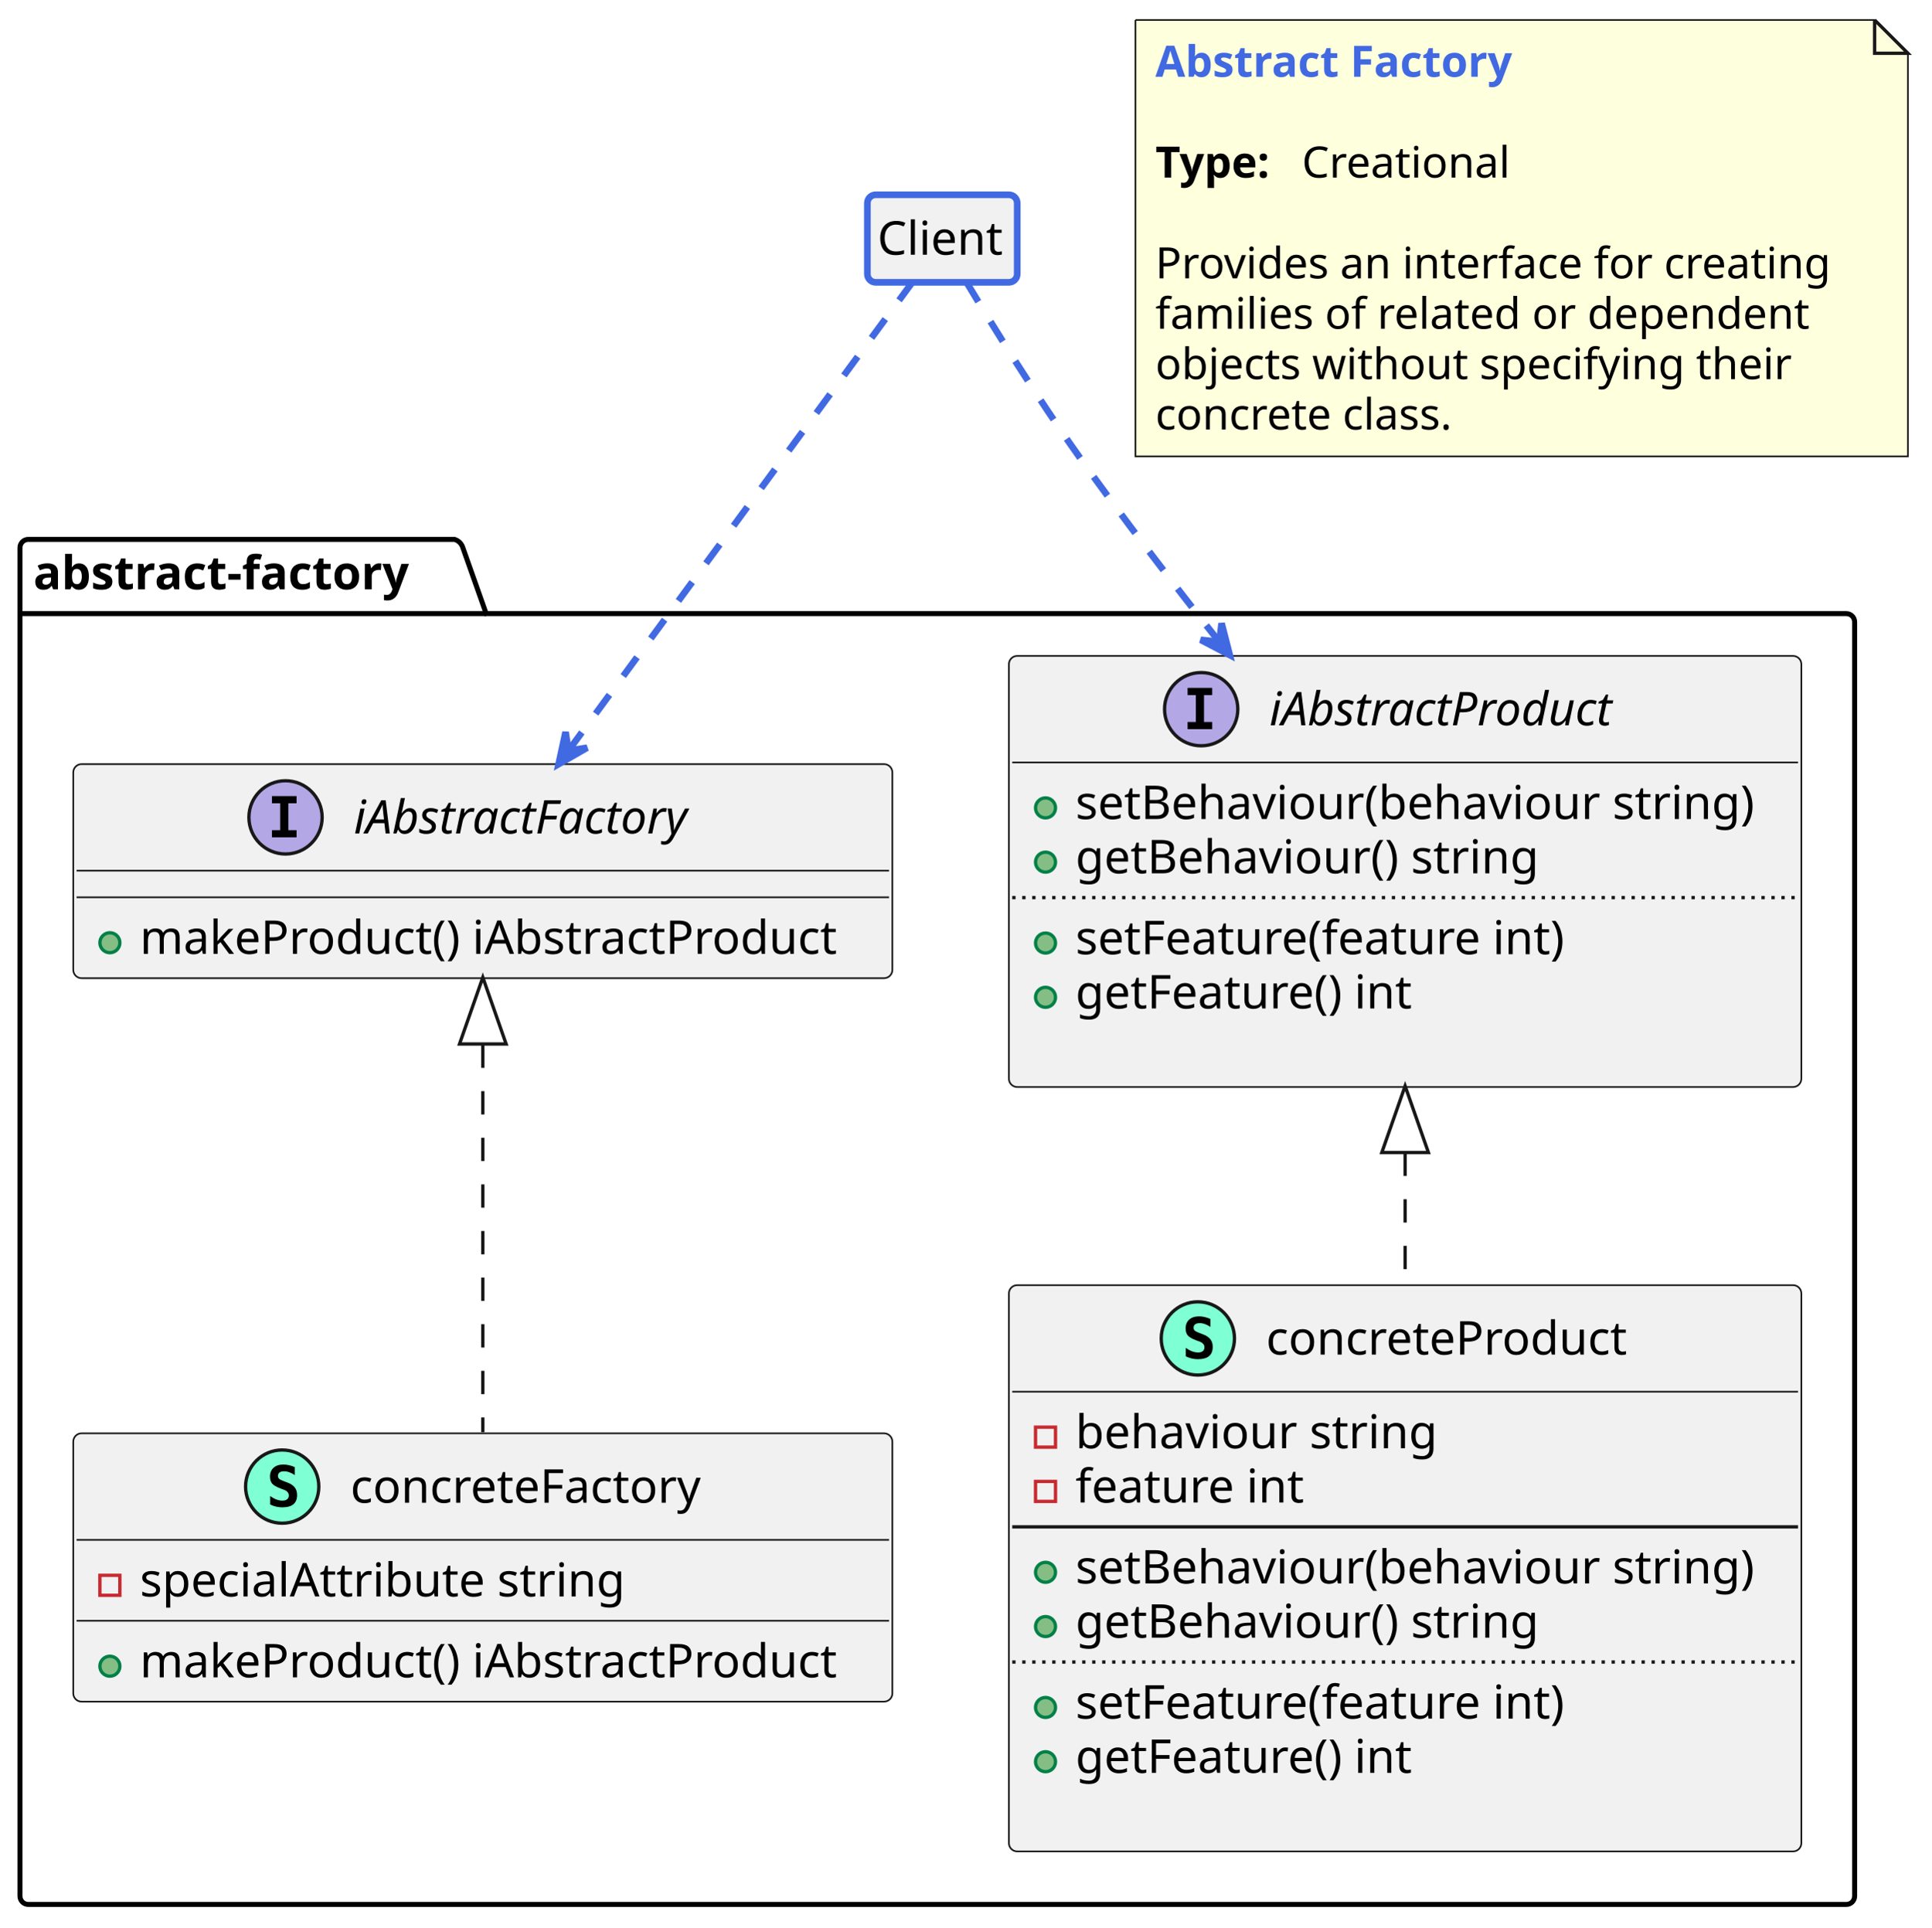
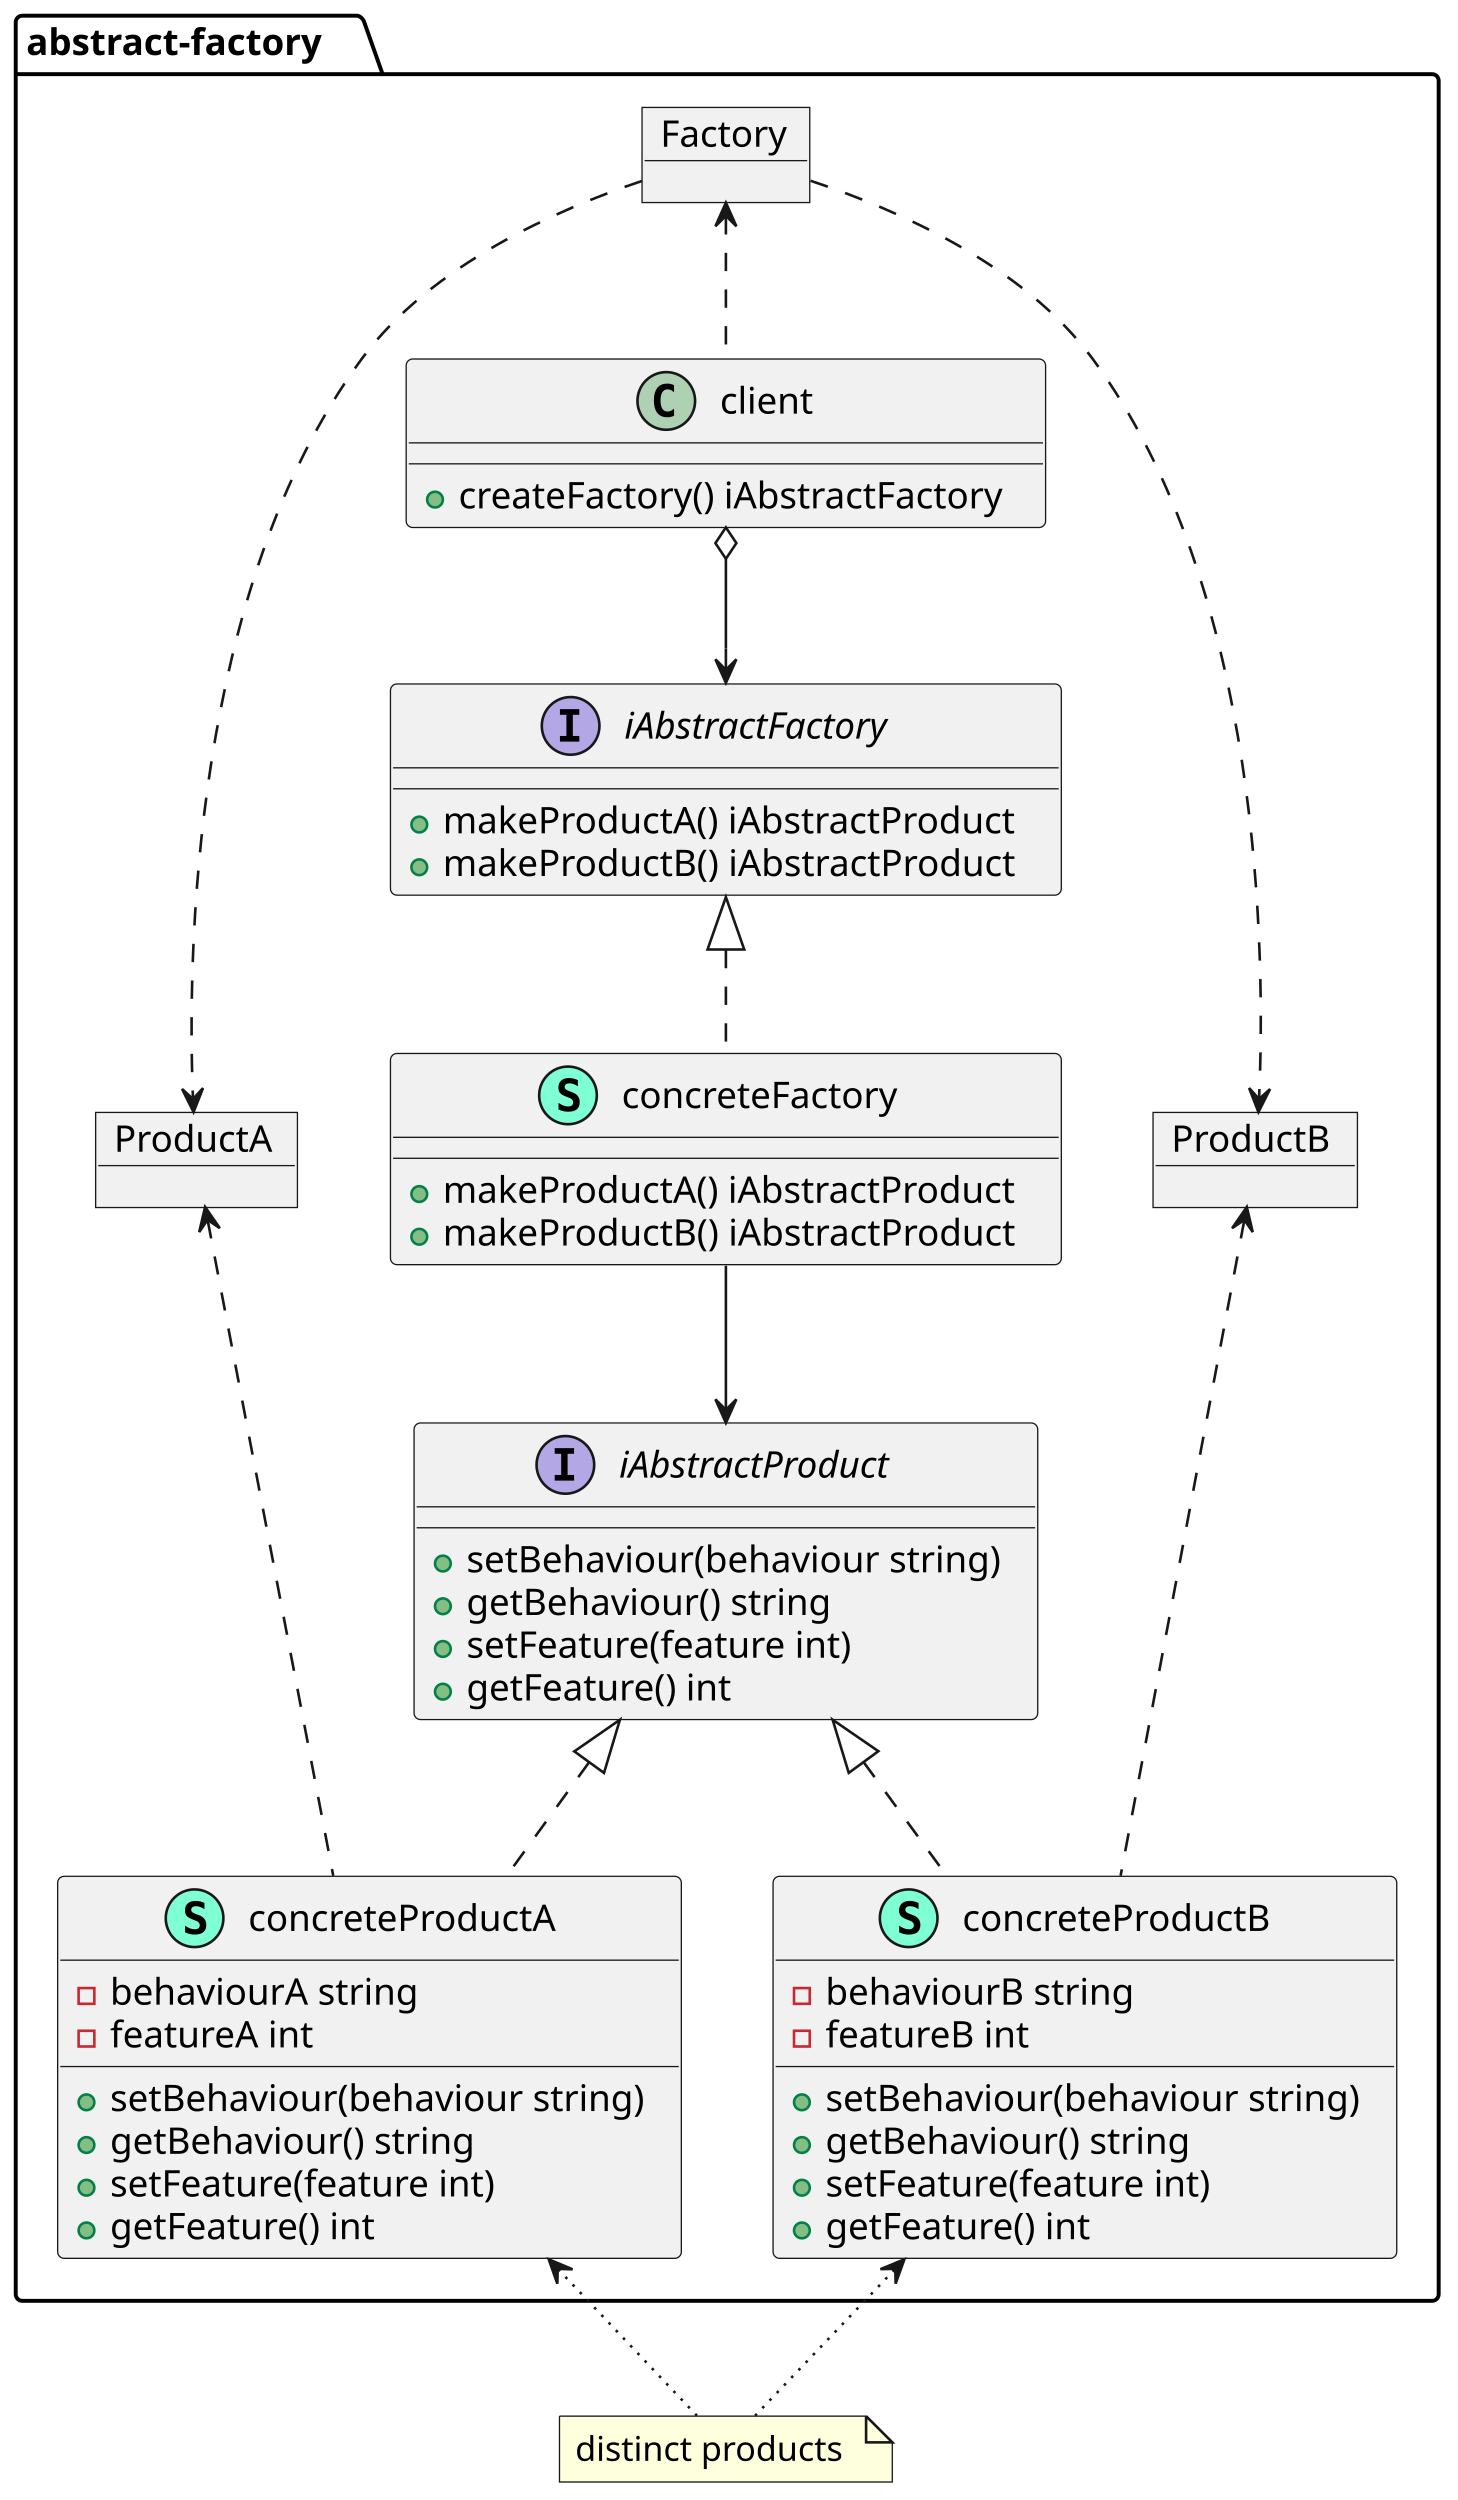
- <svg xmlns="http://www.w3.org/2000/svg" contentStyleType="text/css" height="579px" preserveAspectRatio="none" style="width:580px;height:579px;background:#FFFFFF;" version="1.1" viewBox="0 0 580 579" width="580px" zoomAndPan="magnify">
+ <svg xmlns="http://www.w3.org/2000/svg" contentStyleType="text/css" height="954px" preserveAspectRatio="none" style="width:556px;height:954px;background:#FFFFFF;" version="1.1" viewBox="0 0 556 954" width="556px" zoomAndPan="magnify">
  <defs />
  <g>
    <g id="cluster_abstract-factory">
-       <path d="M8.5,162 L136.5,162 A3.75,3.75 0 0 1 139,164.5 L146,184.297 L554.5,184.297 A2.5,2.5 0 0 1 557,186.797 L557,569.5 A2.5,2.5 0 0 1 554.5,572 L8.5,572 A2.5,2.5 0 0 1 6,569.5 L6,164.5 A2.5,2.5 0 0 1 8.5,162 " fill="none" style="stroke:#000000;stroke-width:1.5;" />
-       <line style="stroke:#000000;stroke-width:1.5;" x1="6" x2="146" y1="184.297" y2="184.297" />
-       <text fill="#000000" font-family="sans-serif" font-size="14" font-weight="bold" lengthAdjust="spacing" textLength="127" x="10" y="176.995">abstract-factory</text>
+       <path d="M8.5,6 L136.5,6 A3.75,3.75 0 0 1 139,8.5 L146,28.297 L546.5,28.297 A2.5,2.5 0 0 1 549,30.797 L549,875.5 A2.5,2.5 0 0 1 546.5,878 L8.5,878 A2.5,2.5 0 0 1 6,875.5 L6,8.5 A2.5,2.5 0 0 1 8.5,6 " fill="none" style="stroke:#000000;stroke-width:1.5;" />
+       <line style="stroke:#000000;stroke-width:1.5;" x1="6" x2="146" y1="28.297" y2="28.297" />
+       <text fill="#000000" font-family="sans-serif" font-size="14" font-weight="bold" lengthAdjust="spacing" textLength="127" x="10" y="20.995">abstract-factory</text>
+     </g>
+     <g id="elem_abstract-factory.concreteProductA">
+       <rect codeLine="5" fill="#F1F1F1" height="145.781" id="abstract-factory.concreteProductA" rx="2.5" ry="2.5" style="stroke:#181818;stroke-width:0.5;" width="238" x="22" y="716" />
+       <ellipse cx="74.25" cy="732" fill="#7FFFD4" rx="11" ry="11" style="stroke:#181818;stroke-width:1.0;" />
+       <path d="M73.734,732.562 Q71.875,731.859 71.219,731.094 Q70.578,730.312 70.578,729 Q70.578,727.312 71.656,726.344 Q72.734,725.375 74.609,725.375 Q75.469,725.375 76.312,725.578 Q77.172,725.766 78.016,726.156 L78.016,728.547 Q77.234,727.984 76.406,727.703 Q75.594,727.406 74.797,727.406 Q73.922,727.406 73.438,727.766 Q72.969,728.125 72.969,728.781 Q72.969,729.297 73.312,729.641 Q73.656,729.969 74.75,730.375 L75.812,730.781 Q77.297,731.328 78,732.234 Q78.719,733.141 78.719,734.516 Q78.719,736.391 77.609,737.312 Q76.5,738.234 74.25,738.234 Q73.328,738.234 72.406,738.016 Q71.484,737.797 70.625,737.375 L70.625,734.844 Q71.594,735.531 72.516,735.875 Q73.438,736.219 74.328,736.219 Q75.234,736.219 75.734,735.812 Q76.234,735.391 76.234,734.656 Q76.234,734.094 75.891,733.688 Q75.562,733.266 74.938,733.016 L73.734,732.562 Z " fill="#000000" />
+       <text fill="#000000" font-family="sans-serif" font-size="14" lengthAdjust="spacing" textLength="125" x="94.75" y="736.847">concreteProductA</text>
+       <line style="stroke:#181818;stroke-width:0.5;" x1="23" x2="259" y1="748" y2="748" />
+       <rect fill="none" height="6" style="stroke:#C82930;stroke-width:1.0;" width="6" x="30" y="758.648" />
+       <text fill="#000000" font-family="sans-serif" font-size="14" lengthAdjust="spacing" textLength="120" x="42" y="764.995">behaviourA string</text>
+       <rect fill="none" height="6" style="stroke:#C82930;stroke-width:1.0;" width="6" x="30" y="774.945" />
+       <text fill="#000000" font-family="sans-serif" font-size="14" lengthAdjust="spacing" textLength="79" x="42" y="781.292">featureA int</text>
+       <line style="stroke:#181818;stroke-width:0.5;" x1="23" x2="259" y1="788.594" y2="788.594" />
+       <ellipse cx="33" cy="802.242" fill="#84BE84" rx="3" ry="3" style="stroke:#038048;stroke-width:1.0;" />
+       <text fill="#000000" font-family="sans-serif" font-size="14" lengthAdjust="spacing" textLength="212" x="42" y="805.589">setBehaviour(behaviour string)</text>
+       <ellipse cx="33" cy="818.539" fill="#84BE84" rx="3" ry="3" style="stroke:#038048;stroke-width:1.0;" />
+       <text fill="#000000" font-family="sans-serif" font-size="14" lengthAdjust="spacing" textLength="145" x="42" y="821.886">getBehaviour() string</text>
+       <ellipse cx="33" cy="834.836" fill="#84BE84" rx="3" ry="3" style="stroke:#038048;stroke-width:1.0;" />
+       <text fill="#000000" font-family="sans-serif" font-size="14" lengthAdjust="spacing" textLength="155" x="42" y="838.183">setFeature(feature int)</text>
+       <ellipse cx="33" cy="851.133" fill="#84BE84" rx="3" ry="3" style="stroke:#038048;stroke-width:1.0;" />
+       <text fill="#000000" font-family="sans-serif" font-size="14" lengthAdjust="spacing" textLength="107" x="42" y="854.48">getFeature() int</text>
+     </g>
+     <g id="elem_abstract-factory.concreteProductB">
+       <rect codeLine="16" fill="#F1F1F1" height="145.781" id="abstract-factory.concreteProductB" rx="2.5" ry="2.5" style="stroke:#181818;stroke-width:0.5;" width="238" x="295" y="716" />
+       <ellipse cx="346.75" cy="732" fill="#7FFFD4" rx="11" ry="11" style="stroke:#181818;stroke-width:1.0;" />
+       <path d="M346.234,732.562 Q344.375,731.859 343.719,731.094 Q343.078,730.312 343.078,729 Q343.078,727.312 344.156,726.344 Q345.234,725.375 347.109,725.375 Q347.969,725.375 348.812,725.578 Q349.672,725.766 350.516,726.156 L350.516,728.547 Q349.734,727.984 348.906,727.703 Q348.094,727.406 347.297,727.406 Q346.422,727.406 345.938,727.766 Q345.469,728.125 345.469,728.781 Q345.469,729.297 345.812,729.641 Q346.156,729.969 347.25,730.375 L348.312,730.781 Q349.797,731.328 350.5,732.234 Q351.219,733.141 351.219,734.516 Q351.219,736.391 350.109,737.312 Q349,738.234 346.75,738.234 Q345.828,738.234 344.906,738.016 Q343.984,737.797 343.125,737.375 L343.125,734.844 Q344.094,735.531 345.016,735.875 Q345.938,736.219 346.828,736.219 Q347.734,736.219 348.234,735.812 Q348.734,735.391 348.734,734.656 Q348.734,734.094 348.391,733.688 Q348.062,733.266 347.438,733.016 L346.234,732.562 Z " fill="#000000" />
+       <text fill="#000000" font-family="sans-serif" font-size="14" lengthAdjust="spacing" textLength="126" x="367.25" y="736.847">concreteProductB</text>
+       <line style="stroke:#181818;stroke-width:0.5;" x1="296" x2="532" y1="748" y2="748" />
+       <rect fill="none" height="6" style="stroke:#C82930;stroke-width:1.0;" width="6" x="303" y="758.648" />
+       <text fill="#000000" font-family="sans-serif" font-size="14" lengthAdjust="spacing" textLength="121" x="315" y="764.995">behaviourB string</text>
+       <rect fill="none" height="6" style="stroke:#C82930;stroke-width:1.0;" width="6" x="303" y="774.945" />
+       <text fill="#000000" font-family="sans-serif" font-size="14" lengthAdjust="spacing" textLength="80" x="315" y="781.292">featureB int</text>
+       <line style="stroke:#181818;stroke-width:0.5;" x1="296" x2="532" y1="788.594" y2="788.594" />
+       <ellipse cx="306" cy="802.242" fill="#84BE84" rx="3" ry="3" style="stroke:#038048;stroke-width:1.0;" />
+       <text fill="#000000" font-family="sans-serif" font-size="14" lengthAdjust="spacing" textLength="212" x="315" y="805.589">setBehaviour(behaviour string)</text>
+       <ellipse cx="306" cy="818.539" fill="#84BE84" rx="3" ry="3" style="stroke:#038048;stroke-width:1.0;" />
+       <text fill="#000000" font-family="sans-serif" font-size="14" lengthAdjust="spacing" textLength="145" x="315" y="821.886">getBehaviour() string</text>
+       <ellipse cx="306" cy="834.836" fill="#84BE84" rx="3" ry="3" style="stroke:#038048;stroke-width:1.0;" />
+       <text fill="#000000" font-family="sans-serif" font-size="14" lengthAdjust="spacing" textLength="155" x="315" y="838.183">setFeature(feature int)</text>
+       <ellipse cx="306" cy="851.133" fill="#84BE84" rx="3" ry="3" style="stroke:#038048;stroke-width:1.0;" />
+       <text fill="#000000" font-family="sans-serif" font-size="14" lengthAdjust="spacing" textLength="107" x="315" y="854.48">getFeature() int</text>
+     </g>
+     <g id="elem_abstract-factory.iAbstractFactory">
+       <rect codeLine="27" fill="#F1F1F1" height="80.594" id="abstract-factory.iAbstractFactory" rx="2.5" ry="2.5" style="stroke:#181818;stroke-width:0.5;" width="256" x="149" y="261" />
+       <ellipse cx="217.75" cy="277" fill="#B4A7E5" rx="11" ry="11" style="stroke:#181818;stroke-width:1.0;" />
+       <path d="M213.672,272.766 L213.672,270.609 L221.062,270.609 L221.062,272.766 L218.594,272.766 L218.594,280.844 L221.062,280.844 L221.062,283 L213.672,283 L213.672,280.844 L216.141,280.844 L216.141,272.766 L213.672,272.766 Z " fill="#000000" />
+       <text fill="#000000" font-family="sans-serif" font-size="14" font-style="italic" lengthAdjust="spacing" textLength="110" x="238.25" y="281.847">iAbstractFactory</text>
+       <line style="stroke:#181818;stroke-width:0.5;" x1="150" x2="404" y1="293" y2="293" />
+       <line style="stroke:#181818;stroke-width:0.5;" x1="150" x2="404" y1="301" y2="301" />
+       <ellipse cx="160" cy="314.648" fill="#84BE84" rx="3" ry="3" style="stroke:#038048;stroke-width:1.0;" />
+       <text fill="#000000" font-family="sans-serif" font-size="14" lengthAdjust="spacing" textLength="229" x="169" y="317.995">makeProductA() iAbstractProduct</text>
+       <ellipse cx="160" cy="330.945" fill="#84BE84" rx="3" ry="3" style="stroke:#038048;stroke-width:1.0;" />
+       <text fill="#000000" font-family="sans-serif" font-size="14" lengthAdjust="spacing" textLength="230" x="169" y="334.292">makeProductB() iAbstractProduct</text>
    </g>
    <g id="elem_abstract-factory.iAbstractProduct">
-       <rect codeLine="7" fill="#F1F1F1" height="129.484" id="abstract-factory.iAbstractProduct" rx="2.5" ry="2.5" style="stroke:#181818;stroke-width:0.5;" width="238" x="303" y="197" />
-       <ellipse cx="360.75" cy="213" fill="#B4A7E5" rx="11" ry="11" style="stroke:#181818;stroke-width:1.0;" />
-       <path d="M356.672,208.766 L356.672,206.609 L364.062,206.609 L364.062,208.766 L361.594,208.766 L361.594,216.844 L364.062,216.844 L364.062,219 L356.672,219 L356.672,216.844 L359.141,216.844 L359.141,208.766 L356.672,208.766 Z " fill="#000000" />
-       <text fill="#000000" font-family="sans-serif" font-size="14" font-style="italic" lengthAdjust="spacing" textLength="114" x="381.25" y="217.847">iAbstractProduct</text>
-       <line style="stroke:#181818;stroke-width:0.5;" x1="304" x2="540" y1="229" y2="229" />
-       <ellipse cx="314" cy="242.648" fill="#84BE84" rx="3" ry="3" style="stroke:#038048;stroke-width:1.0;" />
-       <text fill="#000000" font-family="sans-serif" font-size="14" lengthAdjust="spacing" textLength="212" x="323" y="245.995">setBehaviour(behaviour string)</text>
-       <ellipse cx="314" cy="258.945" fill="#84BE84" rx="3" ry="3" style="stroke:#038048;stroke-width:1.0;" />
-       <text fill="#000000" font-family="sans-serif" font-size="14" lengthAdjust="spacing" textLength="145" x="323" y="262.292">getBehaviour() string</text>
-       <line style="stroke:#181818;stroke-width:1.0;stroke-dasharray:1.0,2.0;" x1="304" x2="540" y1="269.594" y2="269.594" />
-       <ellipse cx="314" cy="283.242" fill="#84BE84" rx="3" ry="3" style="stroke:#038048;stroke-width:1.0;" />
-       <text fill="#000000" font-family="sans-serif" font-size="14" lengthAdjust="spacing" textLength="155" x="323" y="286.589">setFeature(feature int)</text>
-       <ellipse cx="314" cy="299.539" fill="#84BE84" rx="3" ry="3" style="stroke:#038048;stroke-width:1.0;" />
-       <text fill="#000000" font-family="sans-serif" font-size="14" lengthAdjust="spacing" textLength="107" x="323" y="302.886">getFeature() int</text>
-       <text fill="#000000" font-family="sans-serif" font-size="14" lengthAdjust="spacing" textLength="4" x="323" y="319.183"> </text>
+       <rect codeLine="34" fill="#F1F1F1" height="113.188" id="abstract-factory.iAbstractProduct" rx="2.5" ry="2.5" style="stroke:#181818;stroke-width:0.5;" width="238" x="158" y="543" />
+       <ellipse cx="215.75" cy="559" fill="#B4A7E5" rx="11" ry="11" style="stroke:#181818;stroke-width:1.0;" />
+       <path d="M211.672,554.766 L211.672,552.609 L219.062,552.609 L219.062,554.766 L216.594,554.766 L216.594,562.844 L219.062,562.844 L219.062,565 L211.672,565 L211.672,562.844 L214.141,562.844 L214.141,554.766 L211.672,554.766 Z " fill="#000000" />
+       <text fill="#000000" font-family="sans-serif" font-size="14" font-style="italic" lengthAdjust="spacing" textLength="114" x="236.25" y="563.847">iAbstractProduct</text>
+       <line style="stroke:#181818;stroke-width:0.5;" x1="159" x2="395" y1="575" y2="575" />
+       <line style="stroke:#181818;stroke-width:0.5;" x1="159" x2="395" y1="583" y2="583" />
+       <ellipse cx="169" cy="596.648" fill="#84BE84" rx="3" ry="3" style="stroke:#038048;stroke-width:1.0;" />
+       <text fill="#000000" font-family="sans-serif" font-size="14" lengthAdjust="spacing" textLength="212" x="178" y="599.995">setBehaviour(behaviour string)</text>
+       <ellipse cx="169" cy="612.945" fill="#84BE84" rx="3" ry="3" style="stroke:#038048;stroke-width:1.0;" />
+       <text fill="#000000" font-family="sans-serif" font-size="14" lengthAdjust="spacing" textLength="145" x="178" y="616.292">getBehaviour() string</text>
+       <ellipse cx="169" cy="629.242" fill="#84BE84" rx="3" ry="3" style="stroke:#038048;stroke-width:1.0;" />
+       <text fill="#000000" font-family="sans-serif" font-size="14" lengthAdjust="spacing" textLength="155" x="178" y="632.589">setFeature(feature int)</text>
+       <ellipse cx="169" cy="645.539" fill="#84BE84" rx="3" ry="3" style="stroke:#038048;stroke-width:1.0;" />
+       <text fill="#000000" font-family="sans-serif" font-size="14" lengthAdjust="spacing" textLength="107" x="178" y="648.886">getFeature() int</text>
    </g>
-     <g id="elem_abstract-factory.iAbstractFactory">
-       <rect codeLine="15" fill="#F1F1F1" height="64.297" id="abstract-factory.iAbstractFactory" rx="2.5" ry="2.5" style="stroke:#181818;stroke-width:0.5;" width="246" x="22" y="229.5" />
-       <ellipse cx="85.75" cy="245.5" fill="#B4A7E5" rx="11" ry="11" style="stroke:#181818;stroke-width:1.0;" />
-       <path d="M81.672,241.266 L81.672,239.109 L89.062,239.109 L89.062,241.266 L86.594,241.266 L86.594,249.344 L89.062,249.344 L89.062,251.5 L81.672,251.5 L81.672,249.344 L84.141,249.344 L84.141,241.266 L81.672,241.266 Z " fill="#000000" />
-       <text fill="#000000" font-family="sans-serif" font-size="14" font-style="italic" lengthAdjust="spacing" textLength="110" x="106.25" y="250.347">iAbstractFactory</text>
-       <line style="stroke:#181818;stroke-width:0.5;" x1="23" x2="267" y1="261.5" y2="261.5" />
-       <line style="stroke:#181818;stroke-width:0.5;" x1="23" x2="267" y1="269.5" y2="269.5" />
-       <ellipse cx="33" cy="283.148" fill="#84BE84" rx="3" ry="3" style="stroke:#038048;stroke-width:1.0;" />
-       <text fill="#000000" font-family="sans-serif" font-size="14" lengthAdjust="spacing" textLength="220" x="42" y="286.495">makeProduct() iAbstractProduct</text>
+     <g id="elem_Factory">
+       <rect fill="#F1F1F1" height="36.297" style="stroke:#181818;stroke-width:0.5;" width="64" x="245" y="41" />
+       <text fill="#000000" font-family="sans-serif" font-size="14" lengthAdjust="spacing" textLength="50" x="252" y="55.995">Factory</text>
+       <line style="stroke:#181818;stroke-width:0.5;" x1="246" x2="308" y1="61.297" y2="61.297" />
    </g>
-     <g id="elem_abstract-factory.concreteProduct">
-       <rect codeLine="19" fill="#F1F1F1" height="170.078" id="abstract-factory.concreteProduct" rx="2.5" ry="2.5" style="stroke:#181818;stroke-width:0.5;" width="238" x="303" y="386" />
-       <ellipse cx="359.75" cy="402" fill="#7FFFD4" rx="11" ry="11" style="stroke:#181818;stroke-width:1.0;" />
-       <path d="M359.234,402.562 Q357.375,401.859 356.719,401.094 Q356.078,400.312 356.078,399 Q356.078,397.312 357.156,396.344 Q358.234,395.375 360.109,395.375 Q360.969,395.375 361.812,395.578 Q362.672,395.766 363.516,396.156 L363.516,398.547 Q362.734,397.984 361.906,397.703 Q361.094,397.406 360.297,397.406 Q359.422,397.406 358.938,397.766 Q358.469,398.125 358.469,398.781 Q358.469,399.297 358.812,399.641 Q359.156,399.969 360.25,400.375 L361.312,400.781 Q362.797,401.328 363.5,402.234 Q364.219,403.141 364.219,404.516 Q364.219,406.391 363.109,407.312 Q362,408.234 359.75,408.234 Q358.828,408.234 357.906,408.016 Q356.984,407.797 356.125,407.375 L356.125,404.844 Q357.094,405.531 358.016,405.875 Q358.938,406.219 359.828,406.219 Q360.734,406.219 361.234,405.812 Q361.734,405.391 361.734,404.656 Q361.734,404.094 361.391,403.688 Q361.062,403.266 360.438,403.016 L359.234,402.562 Z " fill="#000000" />
-       <text fill="#000000" font-family="sans-serif" font-size="14" lengthAdjust="spacing" textLength="116" x="380.25" y="406.847">concreteProduct</text>
-       <line style="stroke:#181818;stroke-width:0.5;" x1="304" x2="540" y1="418" y2="418" />
-       <rect fill="none" height="6" style="stroke:#C82930;stroke-width:1.0;" width="6" x="311" y="428.648" />
-       <text fill="#000000" font-family="sans-serif" font-size="14" lengthAdjust="spacing" textLength="111" x="323" y="434.995">behaviour string</text>
-       <rect fill="none" height="6" style="stroke:#C82930;stroke-width:1.0;" width="6" x="311" y="444.945" />
-       <text fill="#000000" font-family="sans-serif" font-size="14" lengthAdjust="spacing" textLength="70" x="323" y="451.292">feature int</text>
-       <line style="stroke:#181818;stroke-width:1.0;" x1="304" x2="540" y1="458.594" y2="458.594" />
-       <ellipse cx="314" cy="472.242" fill="#84BE84" rx="3" ry="3" style="stroke:#038048;stroke-width:1.0;" />
-       <text fill="#000000" font-family="sans-serif" font-size="14" lengthAdjust="spacing" textLength="212" x="323" y="475.589">setBehaviour(behaviour string)</text>
-       <ellipse cx="314" cy="488.539" fill="#84BE84" rx="3" ry="3" style="stroke:#038048;stroke-width:1.0;" />
-       <text fill="#000000" font-family="sans-serif" font-size="14" lengthAdjust="spacing" textLength="145" x="323" y="491.886">getBehaviour() string</text>
-       <line style="stroke:#181818;stroke-width:1.0;stroke-dasharray:1.0,2.0;" x1="304" x2="540" y1="499.188" y2="499.188" />
-       <ellipse cx="314" cy="512.836" fill="#84BE84" rx="3" ry="3" style="stroke:#038048;stroke-width:1.0;" />
-       <text fill="#000000" font-family="sans-serif" font-size="14" lengthAdjust="spacing" textLength="155" x="323" y="516.183">setFeature(feature int)</text>
-       <ellipse cx="314" cy="529.133" fill="#84BE84" rx="3" ry="3" style="stroke:#038048;stroke-width:1.0;" />
-       <text fill="#000000" font-family="sans-serif" font-size="14" lengthAdjust="spacing" textLength="107" x="323" y="532.48">getFeature() int</text>
-       <text fill="#000000" font-family="sans-serif" font-size="14" lengthAdjust="spacing" textLength="4" x="323" y="548.776"> </text>
+     <g id="elem_abstract-factory.client">
+       <rect codeLine="47" fill="#F1F1F1" height="64.297" id="abstract-factory.client" rx="2.5" ry="2.5" style="stroke:#181818;stroke-width:0.5;" width="244" x="155" y="137" />
+       <ellipse cx="254.25" cy="153" fill="#ADD1B2" rx="11" ry="11" style="stroke:#181818;stroke-width:1.0;" />
+       <path d="M257.219,158.641 Q256.641,158.938 256,159.078 Q255.359,159.234 254.656,159.234 Q252.156,159.234 250.828,157.594 Q249.516,155.938 249.516,152.812 Q249.516,149.688 250.828,148.031 Q252.156,146.375 254.656,146.375 Q255.359,146.375 256,146.531 Q256.656,146.688 257.219,146.984 L257.219,149.703 Q256.594,149.125 256,148.859 Q255.406,148.578 254.781,148.578 Q253.438,148.578 252.75,149.656 Q252.062,150.719 252.062,152.812 Q252.062,154.906 252.75,155.984 Q253.438,157.047 254.781,157.047 Q255.406,157.047 256,156.781 Q256.594,156.5 257.219,155.922 L257.219,158.641 Z " fill="#000000" />
+       <text fill="#000000" font-family="sans-serif" font-size="14" lengthAdjust="spacing" textLength="37" x="274.75" y="157.847">client</text>
+       <line style="stroke:#181818;stroke-width:0.5;" x1="156" x2="398" y1="169" y2="169" />
+       <line style="stroke:#181818;stroke-width:0.5;" x1="156" x2="398" y1="177" y2="177" />
+       <ellipse cx="166" cy="190.648" fill="#84BE84" rx="3" ry="3" style="stroke:#038048;stroke-width:1.0;" />
+       <text fill="#000000" font-family="sans-serif" font-size="14" lengthAdjust="spacing" textLength="218" x="175" y="193.995">createFactory() iAbstractFactory</text>
+     </g>
+     <g id="elem_ProductA">
+       <rect fill="#F1F1F1" height="36.297" style="stroke:#181818;stroke-width:0.5;" width="77" x="36.5" y="424.5" />
+       <text fill="#000000" font-family="sans-serif" font-size="14" lengthAdjust="spacing" textLength="63" x="43.5" y="439.495">ProductA</text>
+       <line style="stroke:#181818;stroke-width:0.5;" x1="37.5" x2="112.5" y1="444.797" y2="444.797" />
    </g>
    <g id="elem_abstract-factory.concreteFactory">
-       <rect codeLine="30" fill="#F1F1F1" height="80.594" id="abstract-factory.concreteFactory" rx="2.5" ry="2.5" style="stroke:#181818;stroke-width:0.5;" width="246" x="22" y="430.5" />
-       <ellipse cx="84.75" cy="446.5" fill="#7FFFD4" rx="11" ry="11" style="stroke:#181818;stroke-width:1.0;" />
-       <path d="M84.234,447.062 Q82.375,446.359 81.719,445.594 Q81.078,444.812 81.078,443.5 Q81.078,441.812 82.156,440.844 Q83.234,439.875 85.109,439.875 Q85.969,439.875 86.812,440.078 Q87.672,440.266 88.516,440.656 L88.516,443.047 Q87.734,442.484 86.906,442.203 Q86.094,441.906 85.297,441.906 Q84.422,441.906 83.938,442.266 Q83.469,442.625 83.469,443.281 Q83.469,443.797 83.812,444.141 Q84.156,444.469 85.25,444.875 L86.312,445.281 Q87.797,445.828 88.5,446.734 Q89.219,447.641 89.219,449.016 Q89.219,450.891 88.109,451.812 Q87,452.734 84.75,452.734 Q83.828,452.734 82.906,452.516 Q81.984,452.297 81.125,451.875 L81.125,449.344 Q82.094,450.031 83.016,450.375 Q83.938,450.719 84.828,450.719 Q85.734,450.719 86.234,450.312 Q86.734,449.891 86.734,449.156 Q86.734,448.594 86.391,448.188 Q86.062,447.766 85.438,447.516 L84.234,447.062 Z " fill="#000000" />
-       <text fill="#000000" font-family="sans-serif" font-size="14" lengthAdjust="spacing" textLength="112" x="105.25" y="451.347">concreteFactory</text>
-       <line style="stroke:#181818;stroke-width:0.5;" x1="23" x2="267" y1="462.5" y2="462.5" />
-       <rect fill="none" height="6" style="stroke:#C82930;stroke-width:1.0;" width="6" x="30" y="473.148" />
-       <text fill="#000000" font-family="sans-serif" font-size="14" lengthAdjust="spacing" textLength="150" x="42" y="479.495">specialAttribute string</text>
-       <line style="stroke:#181818;stroke-width:0.5;" x1="23" x2="267" y1="486.797" y2="486.797" />
-       <ellipse cx="33" cy="500.445" fill="#84BE84" rx="3" ry="3" style="stroke:#038048;stroke-width:1.0;" />
-       <text fill="#000000" font-family="sans-serif" font-size="14" lengthAdjust="spacing" textLength="220" x="42" y="503.792">makeProduct() iAbstractProduct</text>
+       <rect codeLine="57" fill="#F1F1F1" height="80.594" id="abstract-factory.concreteFactory" rx="2.5" ry="2.5" style="stroke:#181818;stroke-width:0.5;" width="256" x="149" y="402" />
+       <ellipse cx="216.75" cy="418" fill="#7FFFD4" rx="11" ry="11" style="stroke:#181818;stroke-width:1.0;" />
+       <path d="M216.234,418.562 Q214.375,417.859 213.719,417.094 Q213.078,416.312 213.078,415 Q213.078,413.312 214.156,412.344 Q215.234,411.375 217.109,411.375 Q217.969,411.375 218.812,411.578 Q219.672,411.766 220.516,412.156 L220.516,414.547 Q219.734,413.984 218.906,413.703 Q218.094,413.406 217.297,413.406 Q216.422,413.406 215.938,413.766 Q215.469,414.125 215.469,414.781 Q215.469,415.297 215.812,415.641 Q216.156,415.969 217.25,416.375 L218.312,416.781 Q219.797,417.328 220.5,418.234 Q221.219,419.141 221.219,420.516 Q221.219,422.391 220.109,423.312 Q219,424.234 216.75,424.234 Q215.828,424.234 214.906,424.016 Q213.984,423.797 213.125,423.375 L213.125,420.844 Q214.094,421.531 215.016,421.875 Q215.938,422.219 216.828,422.219 Q217.734,422.219 218.234,421.812 Q218.734,421.391 218.734,420.656 Q218.734,420.094 218.391,419.688 Q218.062,419.266 217.438,419.016 L216.234,418.562 Z " fill="#000000" />
+       <text fill="#000000" font-family="sans-serif" font-size="14" lengthAdjust="spacing" textLength="112" x="237.25" y="422.847">concreteFactory</text>
+       <line style="stroke:#181818;stroke-width:0.5;" x1="150" x2="404" y1="434" y2="434" />
+       <line style="stroke:#181818;stroke-width:0.5;" x1="150" x2="404" y1="442" y2="442" />
+       <ellipse cx="160" cy="455.648" fill="#84BE84" rx="3" ry="3" style="stroke:#038048;stroke-width:1.0;" />
+       <text fill="#000000" font-family="sans-serif" font-size="14" lengthAdjust="spacing" textLength="229" x="169" y="458.995">makeProductA() iAbstractProduct</text>
+       <ellipse cx="160" cy="471.945" fill="#84BE84" rx="3" ry="3" style="stroke:#038048;stroke-width:1.0;" />
+       <text fill="#000000" font-family="sans-serif" font-size="14" lengthAdjust="spacing" textLength="230" x="169" y="475.292">makeProductB() iAbstractProduct</text>
    </g>
-     <g id="elem_Client">
-       <rect codeLine="2" fill="#F1F1F1" height="26.297" id="Client" rx="2.5" ry="2.5" style="stroke:#4169E1;stroke-width:2.0;" width="45" x="260.5" y="58.5" />
-       <text fill="#000000" font-family="sans-serif" font-size="14" lengthAdjust="spacing" textLength="39" x="263.5" y="76.495">Client</text>
+     <g id="elem_ProductB">
+       <rect fill="#F1F1F1" height="36.297" style="stroke:#181818;stroke-width:0.5;" width="78" x="440" y="424.5" />
+       <text fill="#000000" font-family="sans-serif" font-size="14" lengthAdjust="spacing" textLength="64" x="447" y="439.495">ProductB</text>
+       <line style="stroke:#181818;stroke-width:0.5;" x1="441" x2="517" y1="444.797" y2="444.797" />
    </g>
-     <g id="elem_N1">
-       <path d="M341,6 L341,137.062 L573,137.062 L573,16 L563,6 L341,6 " fill="#FEFFDD" style="stroke:#181818;stroke-width:0.5;" />
-       <path d="M563,6 L563,16 L573,16 L563,6 " fill="#FEFFDD" style="stroke:#181818;stroke-width:1.0;" />
-       <text fill="#4169E1" font-family="sans-serif" font-size="13" font-weight="bold" lengthAdjust="spacing" textLength="123" x="347" y="23.067">Abstract Factory</text>
-       <text fill="#000000" font-family="sans-serif" font-size="13" lengthAdjust="spacing" textLength="4" x="347" y="38.2"> </text>
-       <text fill="#000000" font-family="sans-serif" font-size="13" font-weight="bold" lengthAdjust="spacing" textLength="40" x="347" y="53.333">Type:</text>
-       <text fill="#000000" font-family="sans-serif" font-size="13" lengthAdjust="spacing" textLength="65" x="391" y="53.333">Creational</text>
-       <text fill="#000000" font-family="sans-serif" font-size="13" lengthAdjust="spacing" textLength="4" x="347" y="68.465"> </text>
-       <text fill="#000000" font-family="sans-serif" font-size="13" lengthAdjust="spacing" textLength="211" x="347" y="83.598">Provides an interface for creating</text>
-       <text fill="#000000" font-family="sans-serif" font-size="13" lengthAdjust="spacing" textLength="204" x="347" y="98.731">families of related or dependent</text>
-       <text fill="#000000" font-family="sans-serif" font-size="13" lengthAdjust="spacing" textLength="196" x="347" y="113.864">objects without specifying their</text>
-       <text fill="#000000" font-family="sans-serif" font-size="13" lengthAdjust="spacing" textLength="96" x="347" y="128.997">concrete class.</text>
+     <g id="elem_N2">
+       <path d="M213.5,922 L213.5,947.133 L340.5,947.133 L340.5,932 L330.5,922 L213.5,922 " fill="#FEFFDD" style="stroke:#181818;stroke-width:0.5;" />
+       <path d="M330.5,922 L330.5,932 L340.5,932 L330.5,922 " fill="#FEFFDD" style="stroke:#181818;stroke-width:1.0;" />
+       <text fill="#000000" font-family="sans-serif" font-size="13" lengthAdjust="spacing" textLength="106" x="219.5" y="939.067">distinct products</text>
    </g>
-     <g id="link_Client_abstract-factory.iAbstractFactory">
-       <path codeLine="37" d="M274.16,84.55 C253.64,112.5 202.16,182.63 170.74,225.43 " fill="none" id="Client-to-abstract-factory.iAbstractFactory" style="stroke:#4169E1;stroke-width:2.0;stroke-dasharray:7.0,7.0;" />
-       <polygon fill="#4169E1" points="167.77,229.49,176.312,224.587,170.722,225.454,169.855,219.864,167.77,229.49" style="stroke:#4169E1;stroke-width:2.0;" />
+     <g id="link_Factory_abstract-factory.client">
+       <path codeLine="69" d="M277,82.46 C277,98.18 277,119.38 277,136.75 " fill="none" id="Factory-backto-abstract-factory.client" style="stroke:#181818;stroke-width:1.0;stroke-dasharray:7.0,7.0;" />
+       <polygon fill="#181818" points="277,77.35,273,86.35,277,82.35,281,86.35,277,77.35" style="stroke:#181818;stroke-width:1.0;" />
    </g>
-     <g id="link_Client_abstract-factory.iAbstractProduct">
-       <path codeLine="38" d="M290.19,84.63 C298.1,97.79 311.38,119.27 324,137 C337.13,155.45 352.01,174.88 366.14,192.72 " fill="none" id="Client-to-abstract-factory.iAbstractProduct" style="stroke:#4169E1;stroke-width:2.0;stroke-dasharray:7.0,7.0;" />
-       <polygon fill="#4169E1" points="369.33,196.74,366.878,187.201,366.226,192.82,360.607,192.168,369.33,196.74" style="stroke:#4169E1;stroke-width:2.0;" />
+     <g id="link_Factory_ProductA">
+       <path codeLine="72" d="M244.96,69.06 C212.82,79.86 164.41,101.12 138,137 C73.03,225.27 71.49,365.05 73.63,419.12 " fill="none" id="Factory-to-ProductA" style="stroke:#181818;stroke-width:1.0;stroke-dasharray:7.0,7.0;" />
+       <polygon fill="#181818" points="73.86,424.38,77.471,415.217,73.646,419.385,69.478,415.56,73.86,424.38" style="stroke:#181818;stroke-width:1.0;" />
+     </g>
+     <g id="link_ProductA_abstract-factory.concreteProductA">
+       <path codeLine="73" d="M79.26,465.71 C88.76,515.33 112.06,636.96 127.17,715.8 " fill="none" id="ProductA-backto-abstract-factory.concreteProductA" style="stroke:#181818;stroke-width:1.0;stroke-dasharray:7.0,7.0;" />
+       <polygon fill="#181818" points="78.27,460.58,76.016,470.167,79.201,465.493,83.876,468.678,78.27,460.58" style="stroke:#181818;stroke-width:1.0;" />
+     </g>
+     <g id="link_Factory_ProductB">
+       <path codeLine="77" d="M309.29,68.98 C341.68,79.72 390.45,100.92 417,137 C481.92,225.22 482.86,365.03 480.47,419.11 " fill="none" id="Factory-to-ProductB" style="stroke:#181818;stroke-width:1.0;stroke-dasharray:7.0,7.0;" />
+       <polygon fill="#181818" points="480.22,424.38,484.652,415.585,480.463,419.386,476.661,415.197,480.22,424.38" style="stroke:#181818;stroke-width:1.0;" />
+     </g>
+     <g id="link_ProductB_abstract-factory.concreteProductB">
+       <path codeLine="78" d="M474.81,465.71 C465.45,515.33 442.5,636.96 427.62,715.8 " fill="none" id="ProductB-backto-abstract-factory.concreteProductB" style="stroke:#181818;stroke-width:1.0;stroke-dasharray:7.0,7.0;" />
+       <polygon fill="#181818" points="475.78,460.58,470.178,468.681,474.852,465.493,478.039,470.166,475.78,460.58" style="stroke:#181818;stroke-width:1.0;" />
+     </g>
+     <g id="link_abstract-factory.client_abstract-factory.iAbstractFactory">
+       <path codeLine="81" d="M277,213.26 C277,213.26 277,236.54 277,247.52 " fill="none" id="abstract-factory.client-abstract-factory.iAbstractFactory" style="stroke:#181818;stroke-width:1.0;" />
+       <polygon fill="none" points="277,201.26,273,207.26,277,213.26,281,207.26,277,201.26" style="stroke:#181818;stroke-width:1.0;" />
+       <polygon fill="#181818" points="277,260.59,281,251.59,277,255.59,273,251.59,277,260.59" style="stroke:#181818;stroke-width:1.0;" />
+       <line style="stroke:#181818;stroke-width:1.0;" x1="277" x2="277" y1="255.59" y2="247.59" />
+     </g>
+     <g id="link_abstract-factory.concreteFactory_abstract-factory.iAbstractProduct">
+       <path codeLine="82" d="M277,483.01 C277,499.66 277,519.4 277,537.82 " fill="none" id="abstract-factory.concreteFactory-to-abstract-factory.iAbstractProduct" style="stroke:#181818;stroke-width:1.0;" />
+       <polygon fill="#181818" points="277,542.98,281,533.98,277,537.98,273,533.98,277,542.98" style="stroke:#181818;stroke-width:1.0;" />
    </g>
    <g id="link_abstract-factory.iAbstractFactory_abstract-factory.concreteFactory">
-       <path codeLine="40" d="M145,313.73 C145,349.68 145,397.06 145,430.18 " fill="none" id="abstract-factory.iAbstractFactory-backto-abstract-factory.concreteFactory" style="stroke:#181818;stroke-width:1.0;stroke-dasharray:7.0,7.0;" />
-       <polygon fill="none" points="138,313.56,145,293.56,152,313.56,138,313.56" style="stroke:#181818;stroke-width:1.0;" />
+       <path codeLine="84" d="M277,362.48 C277,375.73 277,389.45 277,401.66 " fill="none" id="abstract-factory.iAbstractFactory-backto-abstract-factory.concreteFactory" style="stroke:#181818;stroke-width:1.0;stroke-dasharray:7.0,7.0;" />
+       <polygon fill="none" points="270,362.33,277,342.33,284,362.33,270,362.33" style="stroke:#181818;stroke-width:1.0;" />
    </g>
-     <g id="link_abstract-factory.iAbstractProduct_abstract-factory.concreteProduct">
-       <path codeLine="41" d="M422,346.19 C422,359.24 422,372.74 422,385.8 " fill="none" id="abstract-factory.iAbstractProduct-backto-abstract-factory.concreteProduct" style="stroke:#181818;stroke-width:1.0;stroke-dasharray:7.0,7.0;" />
-       <polygon fill="none" points="415,346.17,422,326.17,429,346.17,415,346.17" style="stroke:#181818;stroke-width:1.0;" />
+     <g id="link_abstract-factory.iAbstractProduct_abstract-factory.concreteProductA">
+       <path codeLine="85" d="M224.78,672.5 C214.49,686.68 203.69,701.58 193.39,715.77 " fill="none" id="abstract-factory.iAbstractProduct-backto-abstract-factory.concreteProductA" style="stroke:#181818;stroke-width:1.0;stroke-dasharray:7.0,7.0;" />
+       <polygon fill="none" points="219.15,668.33,236.56,656.25,230.49,676.55,219.15,668.33" style="stroke:#181818;stroke-width:1.0;" />
+     </g>
+     <g id="link_abstract-factory.iAbstractProduct_abstract-factory.concreteProductB">
+       <path codeLine="86" d="M329.61,672.5 C339.97,686.68 350.85,701.58 361.22,715.77 " fill="none" id="abstract-factory.iAbstractProduct-backto-abstract-factory.concreteProductB" style="stroke:#181818;stroke-width:1.0;stroke-dasharray:7.0,7.0;" />
+       <polygon fill="none" points="323.88,676.53,317.73,656.25,335.18,668.27,323.88,676.53" style="stroke:#181818;stroke-width:1.0;" />
+     </g>
+     <g id="link_abstract-factory.concreteProductA_N2">
+       <path codeLine="89" d="M213,865.97 C233.73,887.84 253.96,909.19 265.95,921.84 " fill="none" id="abstract-factory.concreteProductA-backto-N2" style="stroke:#181818;stroke-width:1.0;stroke-dasharray:1.0,3.0;" />
+       <polygon fill="#181818" points="209.4,862.17,212.674,871.459,212.834,865.804,218.488,865.965,209.4,862.17" style="stroke:#181818;stroke-width:1.0;" />
+     </g>
+     <g id="link_N2_abstract-factory.concreteProductB">
+       <path codeLine="90" d="M288.13,921.84 C300.21,909.19 320.59,887.84 341.47,865.97 " fill="none" id="N2-to-abstract-factory.concreteProductB" style="stroke:#181818;stroke-width:1.0;stroke-dasharray:1.0,3.0;" />
+       <polygon fill="#181818" points="345.1,862.17,335.988,865.909,341.644,865.783,341.77,871.439,345.1,862.17" style="stroke:#181818;stroke-width:1.0;" />
    </g>
  </g>
</svg>
